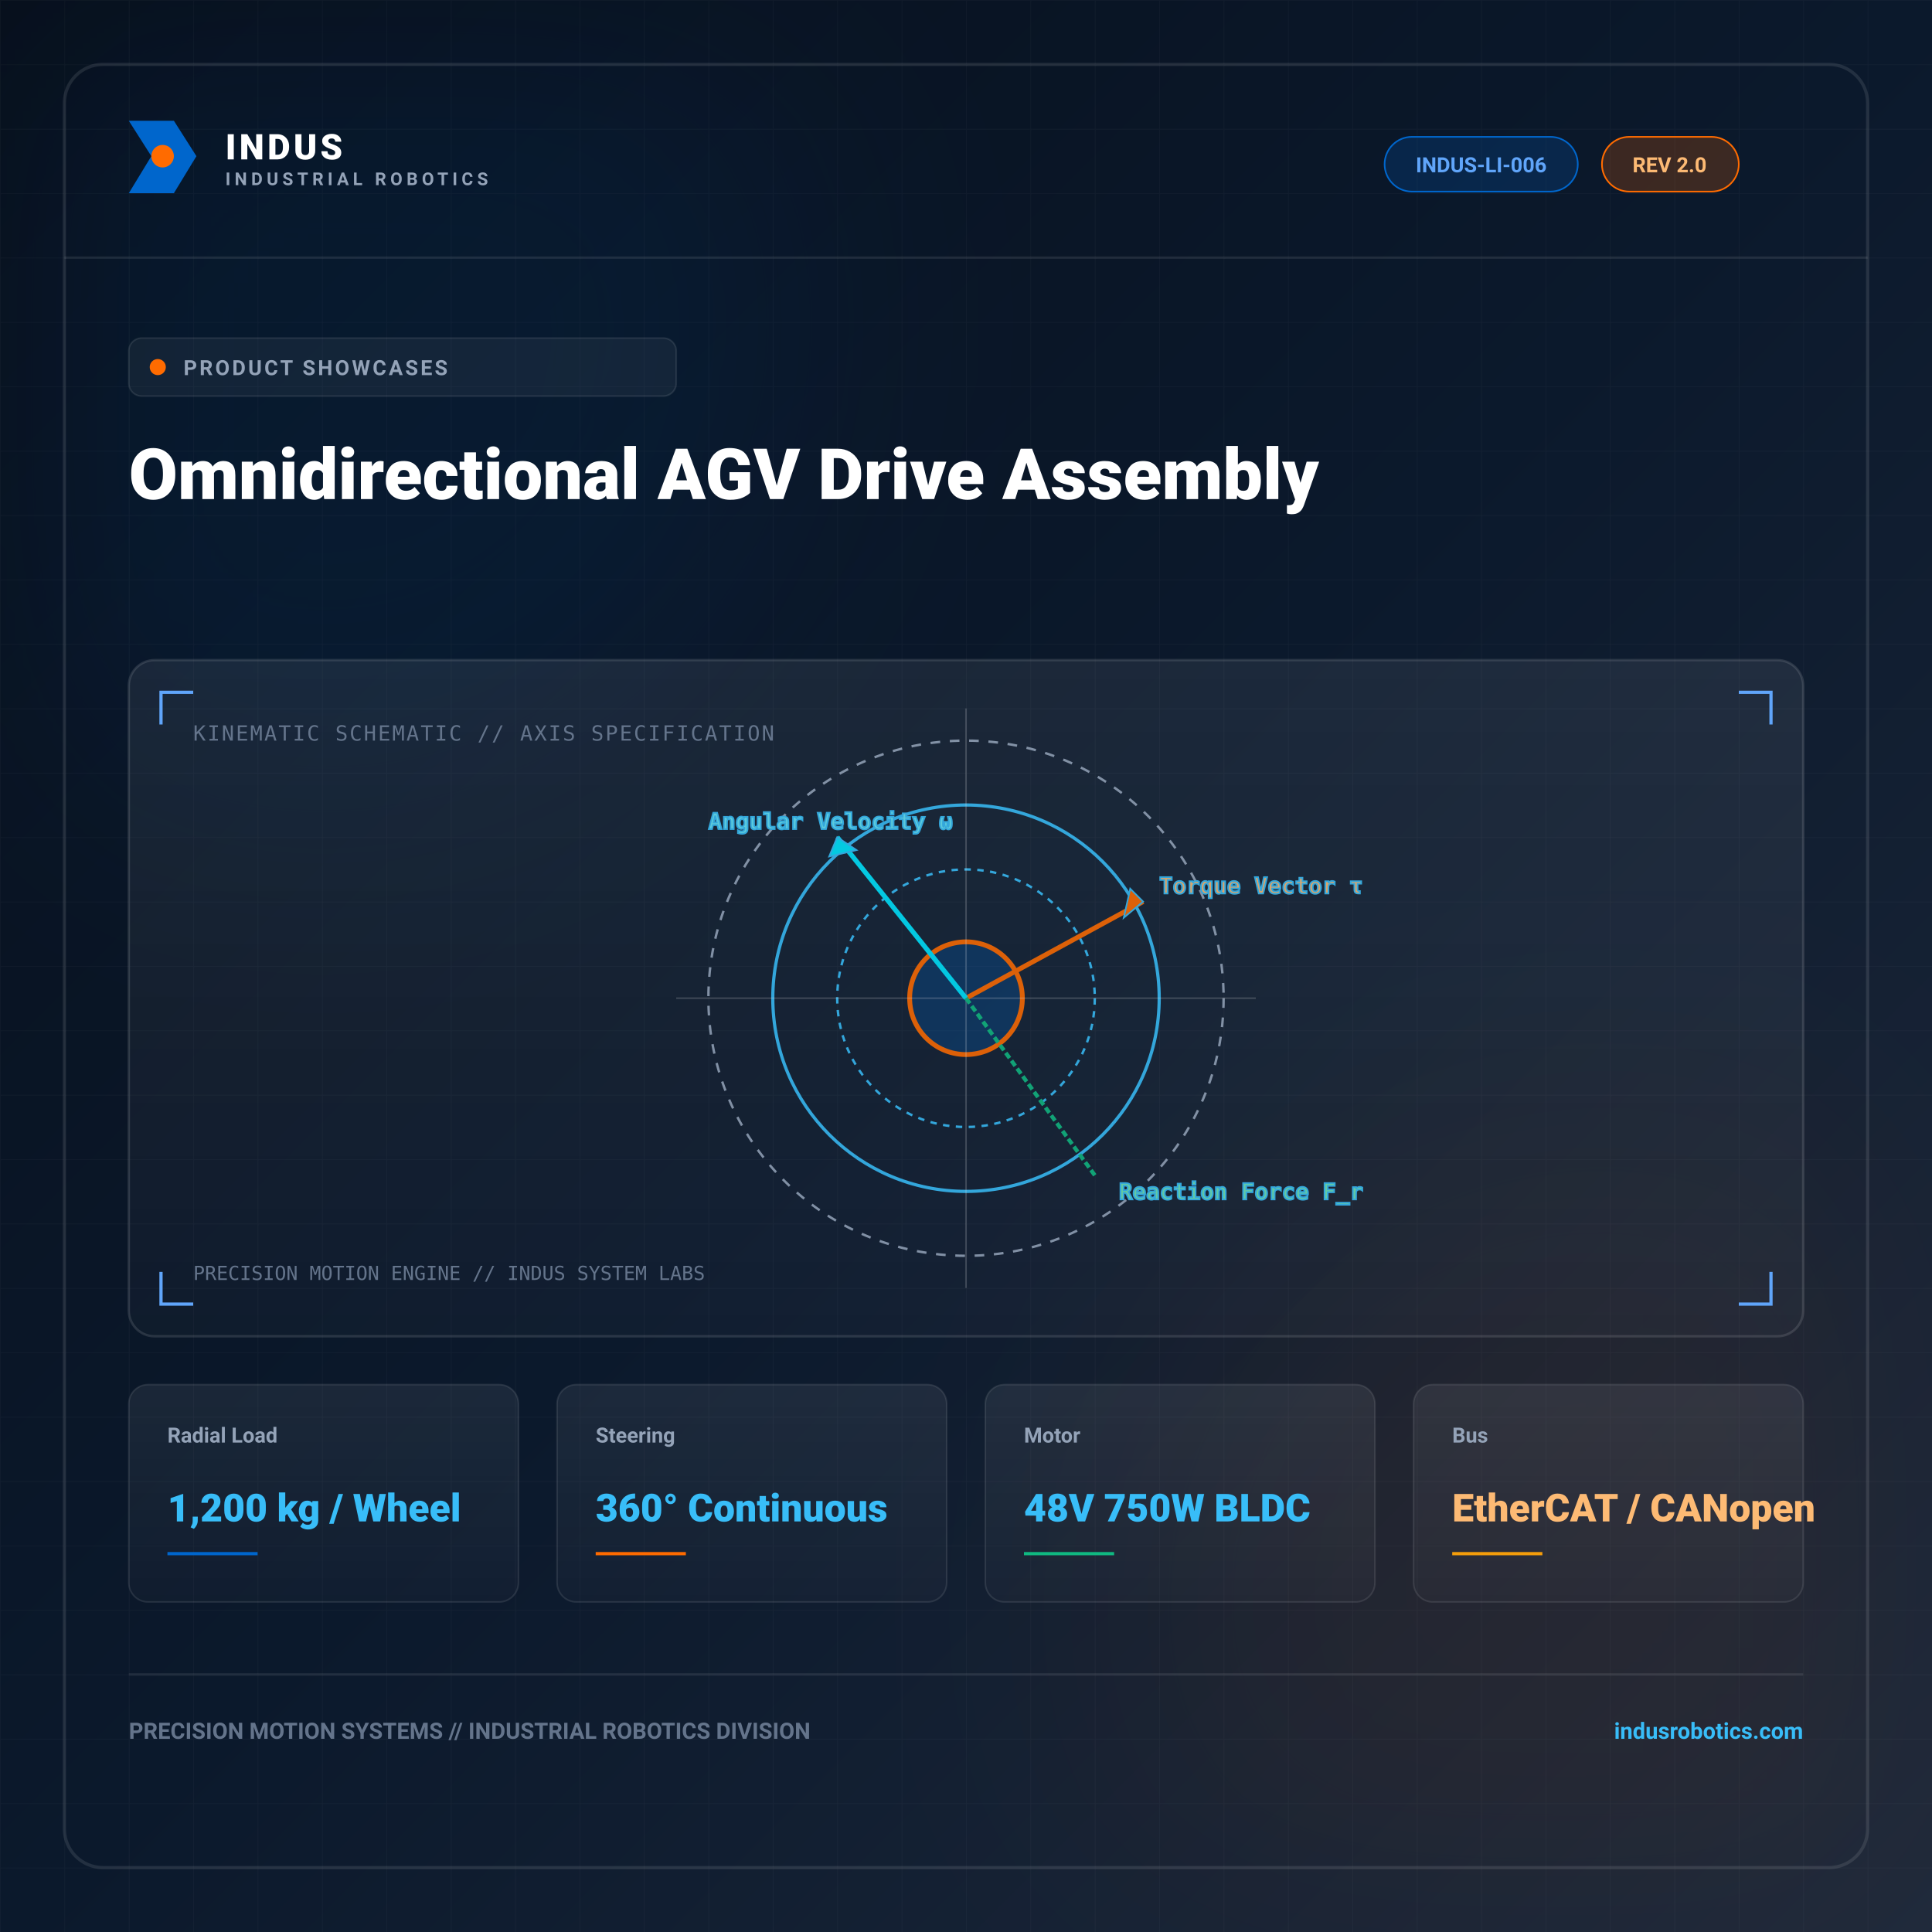
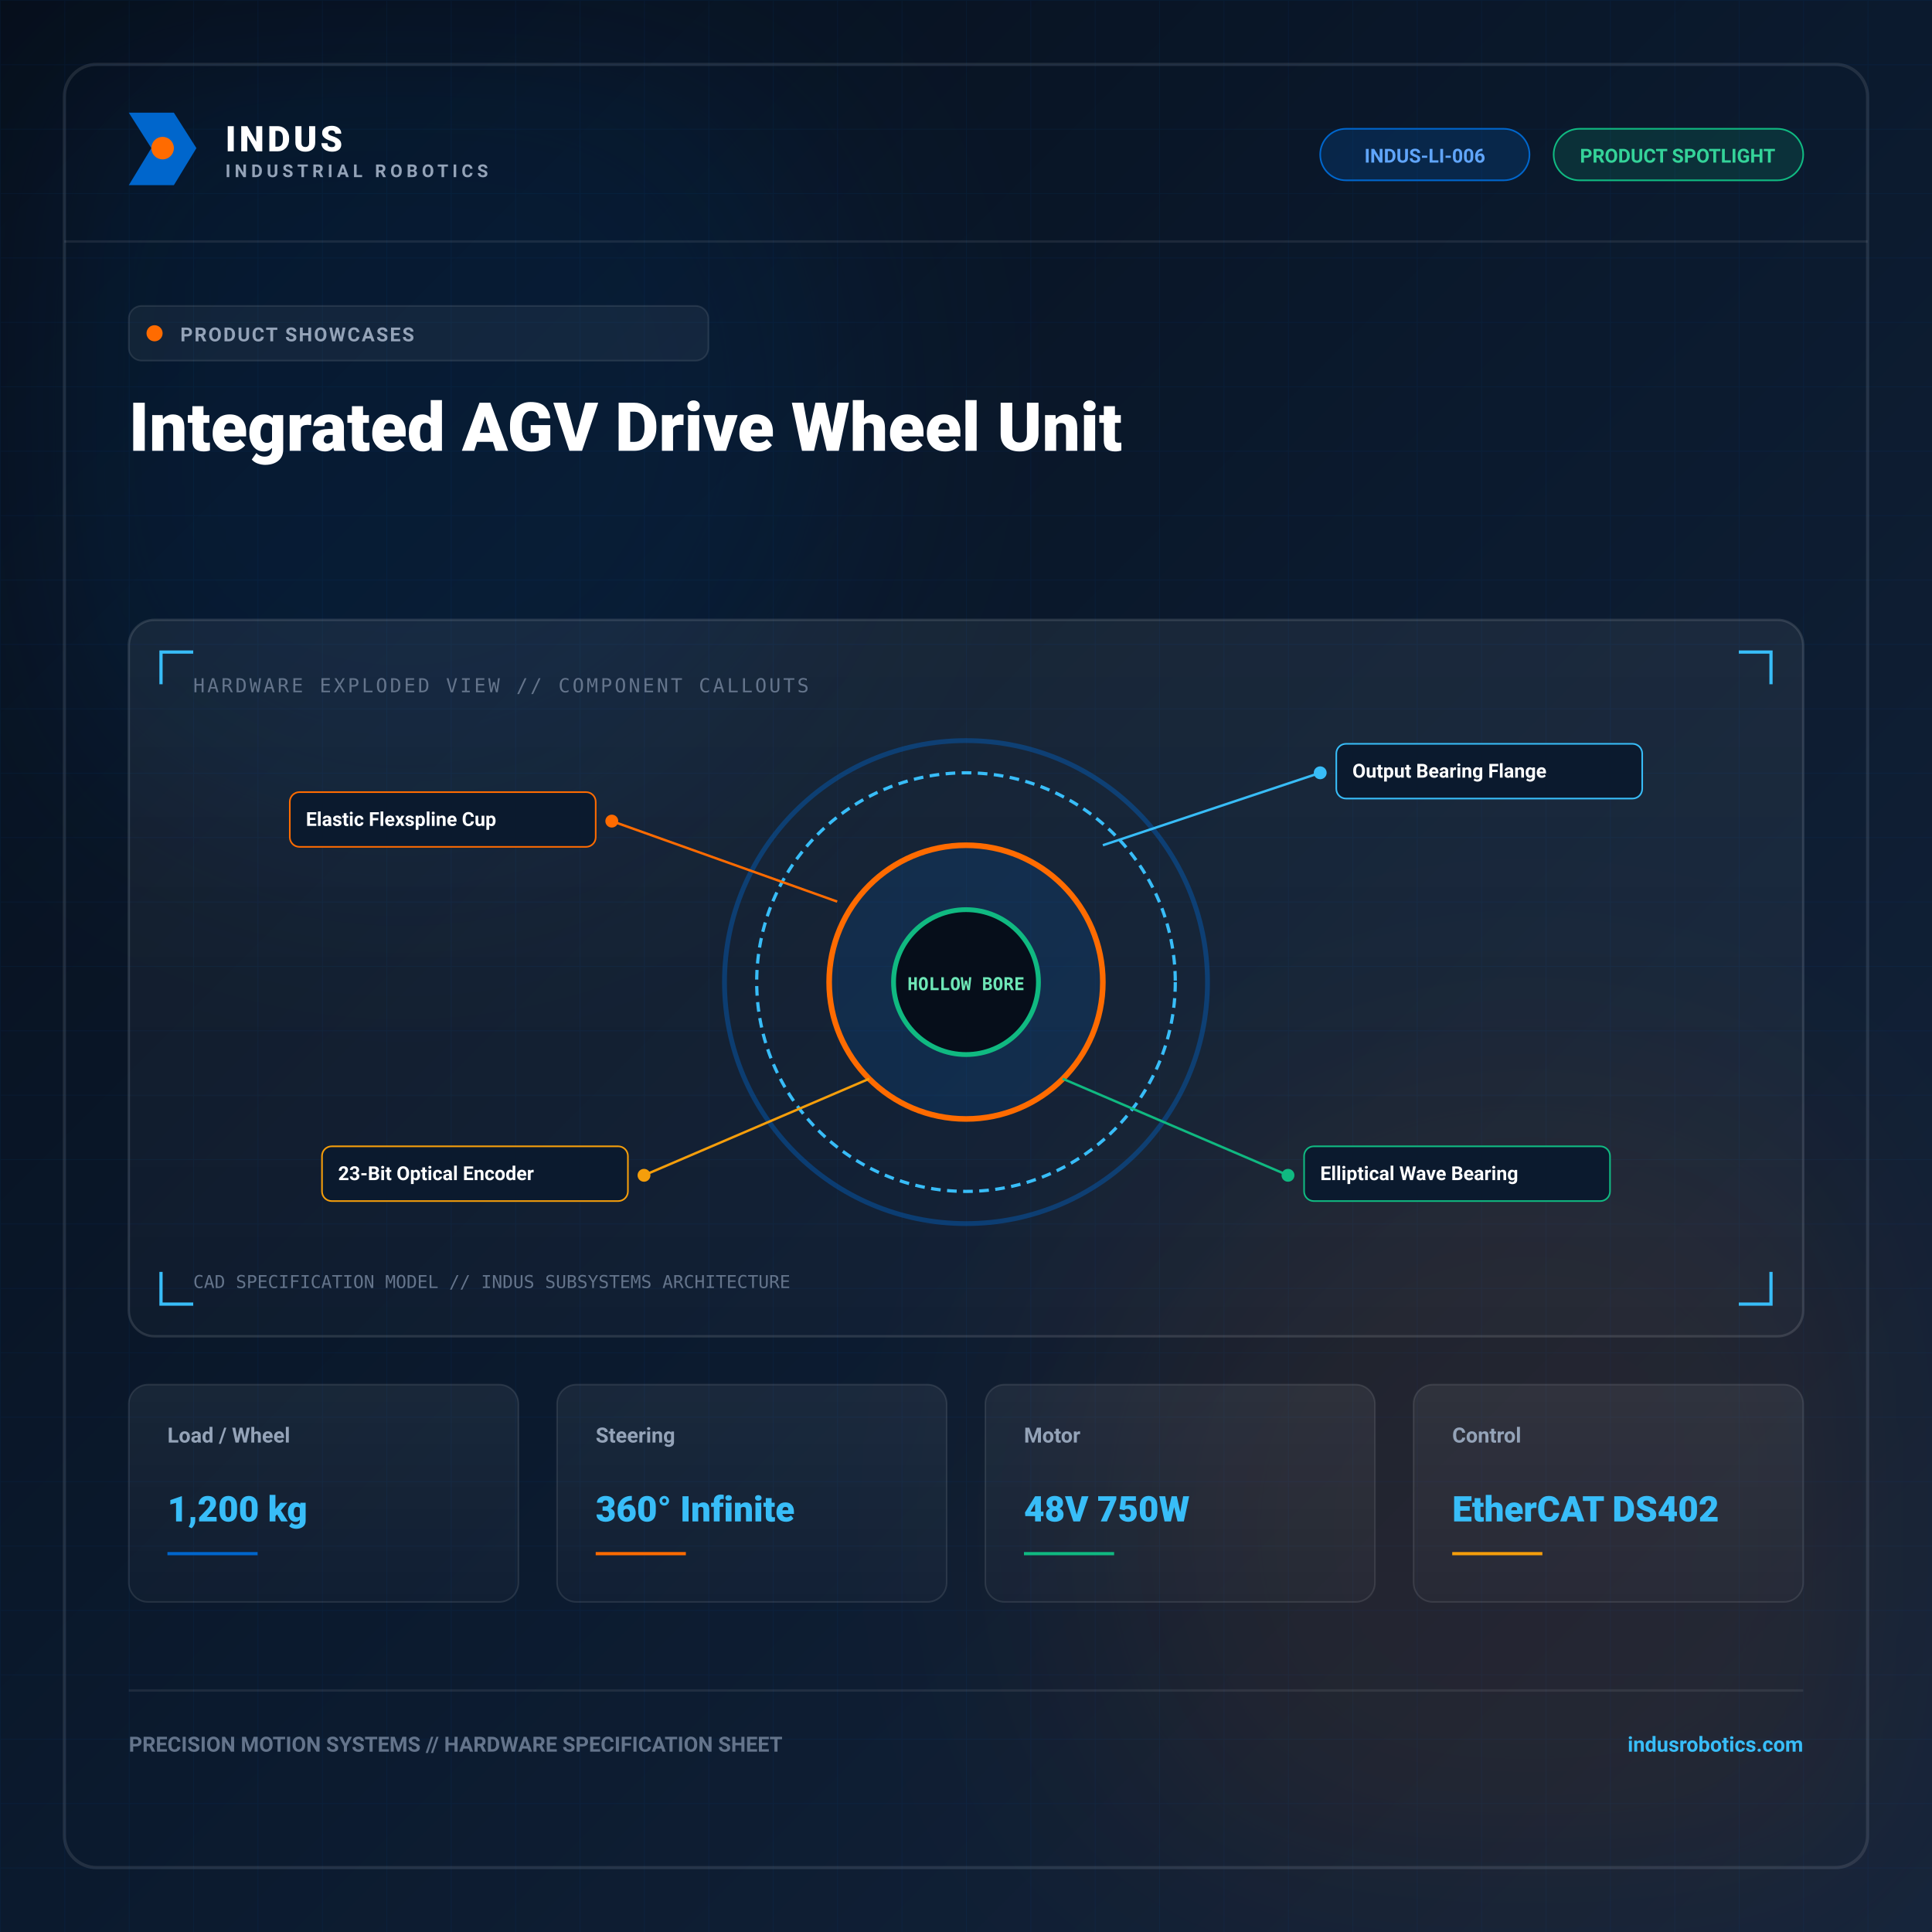
<svg xmlns="http://www.w3.org/2000/svg" viewBox="0 0 1200 1200" width="1200" height="1200">
  <defs>
    <linearGradient id="bgGrad" x1="0%" y1="0%" x2="100%" y2="100%">
-       <stop offset="0%" stop-color="#070F1B" />
-       <stop offset="50%" stop-color="#0B192C" />
-       <stop offset="100%" stop-color="#1E293B" />
-     </linearGradient>
-     <linearGradient id="accentGrad" x1="0%" y1="0%" x2="100%" y2="0%">
-       <stop offset="0%" stop-color="#0066CC" />
-       <stop offset="100%" stop-color="#FF6B00" />
+       <stop offset="0%" stop-color="#060E1A" />
+       <stop offset="50%" stop-color="#0B1A2E" />
+       <stop offset="100%" stop-color="#14243B" />
    </linearGradient>
    <linearGradient id="cardGrad" x1="0%" y1="0%" x2="0%" y2="100%">
-       <stop offset="0%" stop-color="rgba(255,255,255,0.07)" />
+       <stop offset="0%" stop-color="rgba(255,255,255,0.06)" />
      <stop offset="100%" stop-color="rgba(255,255,255,0.02)" />
    </linearGradient>
-     <pattern id="gridPattern" width="40" height="40" patternUnits="userSpaceOnUse">
-       <path d="M 40 0 L 0 0 0 40" fill="none" stroke="rgba(255,255,255,0.03)" stroke-width="1" />
+     <pattern id="grid" width="40" height="40" patternUnits="userSpaceOnUse">
+       <path d="M 40 0 L 0 0 0 40" fill="none" stroke="rgba(0,102,204,0.07)" stroke-width="1" />
    </pattern>
  </defs>
  <rect width="1200" height="1200" fill="url(#bgGrad)" />
-   <rect width="1200" height="1200" fill="url(#gridPattern)" />
-   <circle cx="200" cy="200" r="300" fill="#0066CC" opacity="0.08" filter="blur(80px)" />
-   <circle cx="1000" cy="1000" r="300" fill="#FF6B00" opacity="0.06" filter="blur(90px)" />
-   <rect x="40" y="40" width="1120" height="1120" rx="24" fill="none" stroke="rgba(255,255,255,0.1)" stroke-width="2" />
-   <line x1="40" y1="160" x2="1160" y2="160" stroke="rgba(255,255,255,0.08)" stroke-width="1.5" />
-   <g transform="translate(80, 75)">
+   <rect width="1200" height="1200" fill="url(#grid)" />
+   <circle cx="250" cy="250" r="280" fill="#0066CC" opacity="0.1" filter="blur(70px)" />
+   <circle cx="950" cy="950" r="280" fill="#FF6B00" opacity="0.08" filter="blur(80px)" />
+   <rect x="40" y="40" width="1120" height="1120" rx="20" fill="none" stroke="rgba(255,255,255,0.1)" stroke-width="2" />
+   <line x1="40" y1="150" x2="1160" y2="150" stroke="rgba(255,255,255,0.08)" stroke-width="1.5" />
+   <g transform="translate(80, 70)">
    <polygon points="0,0 28,0 42,22 28,45 0,45 14,22" fill="#0066CC" />
    <circle cx="21" cy="22" r="7" fill="#FF6B00" />
    <text x="60" y="24" font-family="-apple-system, BlinkMacSystemFont, 'Segoe UI', Roboto, sans-serif" font-weight="900" font-size="22" fill="#FFFFFF" letter-spacing="2">INDUS</text>
    <text x="60" y="40" font-family="-apple-system, BlinkMacSystemFont, 'Segoe UI', Roboto, sans-serif" font-weight="600" font-size="11" fill="#94A3B8" letter-spacing="2.5">INDUSTRIAL ROBOTICS</text>
  </g>
-   <g transform="translate(860, 85)">
-     <rect x="0" y="0" width="120" height="34" rx="17" fill="#0066CC" opacity="0.2" />
-     <rect x="0" y="0" width="120" height="34" rx="17" fill="none" stroke="#0066CC" stroke-width="1" />
-     <text x="60" y="22" font-family="-apple-system, BlinkMacSystemFont, 'Segoe UI', Roboto, sans-serif" font-weight="700" font-size="13" fill="#60A5FA" text-anchor="middle">INDUS-LI-006</text>
-     <rect x="135" y="0" width="85" height="34" rx="17" fill="#FF6B00" opacity="0.2" />
-     <rect x="135" y="0" width="85" height="34" rx="17" fill="none" stroke="#FF6B00" stroke-width="1" />
-     <text x="177" y="22" font-family="-apple-system, BlinkMacSystemFont, 'Segoe UI', Roboto, sans-serif" font-weight="700" font-size="13" fill="#FDBA74" text-anchor="middle">REV 2.0</text>
+   <g transform="translate(820, 80)">
+     <rect x="0" y="0" width="130" height="32" rx="16" fill="rgba(0,102,204,0.2)" stroke="#0066CC" stroke-width="1" />
+     <text x="65" y="21" font-family="-apple-system, BlinkMacSystemFont, 'Segoe UI', Roboto, sans-serif" font-weight="700" font-size="12" fill="#60A5FA" text-anchor="middle">INDUS-LI-006</text>
+     <rect x="145" y="0" width="155" height="32" rx="16" fill="rgba(16,185,129,0.15)" stroke="#10B981" stroke-width="1" />
+     <text x="222" y="21" font-family="-apple-system, BlinkMacSystemFont, 'Segoe UI', Roboto, sans-serif" font-weight="700" font-size="12" fill="#34D399" text-anchor="middle">PRODUCT SPOTLIGHT</text>
  </g>
-   <g transform="translate(80, 210)">
-     <rect x="0" y="0" width="340" height="36" rx="8" fill="rgba(255,255,255,0.05)" stroke="rgba(255,255,255,0.1)" stroke-width="1" />
-     <circle cx="18" cy="18" r="5" fill="#FF6B00" />
-     <text x="34" y="23" font-family="-apple-system, BlinkMacSystemFont, 'Segoe UI', Roboto, sans-serif" font-weight="700" font-size="13" fill="#94A3B8" letter-spacing="1.5">PRODUCT SHOWCASES</text>
+   <g transform="translate(80, 190)">
+     <rect x="0" y="0" width="360" height="34" rx="8" fill="rgba(255,255,255,0.05)" stroke="rgba(255,255,255,0.1)" stroke-width="1" />
+     <circle cx="16" cy="17" r="5" fill="#FF6B00" />
+     <text x="32" y="22" font-family="-apple-system, BlinkMacSystemFont, 'Segoe UI', Roboto, sans-serif" font-weight="700" font-size="12" fill="#94A3B8" letter-spacing="1">PRODUCT SHOWCASES</text>
  </g>
-   <text x="80" y="310" font-family="-apple-system, BlinkMacSystemFont, 'Segoe UI', Roboto, sans-serif" font-weight="800" font-size="44" fill="#FFFFFF" width="1040">
-     <tspan x="80" dy="0">Omnidirectional AGV Drive Assembly</tspan>
-     <tspan x="80" dy="54" fill="#38BDF8" />
+   <text x="80" y="280" font-family="-apple-system, BlinkMacSystemFont, 'Segoe UI', Roboto, sans-serif" font-weight="800" font-size="42" fill="#FFFFFF">
+     <tspan x="80" dy="0">Integrated AGV Drive Wheel Unit</tspan>
+     <tspan x="80" dy="50" fill="#38BDF8" />
  </text>
-   <g transform="translate(80, 410)">
-     <rect width="1040" height="420" rx="16" fill="url(#cardGrad)" stroke="rgba(255,255,255,0.12)" stroke-width="1.5" />
-     <g transform="translate(520, 210)" stroke="#38BDF8" fill="none" opacity="0.85">
-       <circle cx="0" cy="0" r="160" stroke-dasharray="6 6" stroke-width="1.5" stroke="#94A3B8" />
-       <circle cx="0" cy="0" r="120" stroke-width="2" />
-       <circle cx="0" cy="0" r="80" stroke-dasharray="4 4" stroke-width="1.5" />
-       <circle cx="0" cy="0" r="35" fill="rgba(0,102,204,0.3)" stroke="#FF6B00" stroke-width="3" />
-       <line x1="-180" y1="0" x2="180" y2="0" stroke="rgba(255,255,255,0.2)" stroke-width="1" />
-       <line x1="0" y1="-180" x2="0" y2="180" stroke="rgba(255,255,255,0.2)" stroke-width="1" />
-       <path d="M 0 0 L 110 -60" stroke="#FF6B00" stroke-width="3" />
-       <polygon points="110,-60 98,-50 102,-68" fill="#FF6B00" />
-       <text x="120" y="-65" font-family="monospace" font-size="14" fill="#FDBA74" font-weight="bold">Torque Vector τ</text>
-       <path d="M 0 0 L -80 -100" stroke="#00E5FF" stroke-width="3" />
-       <polygon points="-80,-100 -68,-92 -85,-88" fill="#00E5FF" />
-       <text x="-160" y="-105" font-family="monospace" font-size="14" fill="#67E8F9" font-weight="bold">Angular Velocity ω</text>
-       <path d="M 0 0 L 80 110" stroke="#10B981" stroke-width="2.5" stroke-dasharray="4 2" />
-       <text x="95" y="125" font-family="monospace" font-size="14" fill="#6EE7B7" font-weight="bold">Reaction Force F_r</text>
+   <g transform="translate(80, 385)">
+     <rect width="1040" height="445" rx="16" fill="url(#cardGrad)" stroke="rgba(255,255,255,0.12)" stroke-width="1.5" />
+     <path d="M 20 40 L 20 20 L 40 20" stroke="#38BDF8" stroke-width="2" fill="none" />
+     <path d="M 1020 40 L 1020 20 L 1000 20" stroke="#38BDF8" stroke-width="2" fill="none" />
+     <path d="M 20 405 L 20 425 L 40 425" stroke="#38BDF8" stroke-width="2" fill="none" />
+     <path d="M 1020 405 L 1020 425 L 1000 425" stroke="#38BDF8" stroke-width="2" fill="none" />
+     <text x="40" y="45" font-family="monospace" font-size="12" fill="#64748B" letter-spacing="1.5">HARDWARE EXPLODED VIEW // COMPONENT CALLOUTS</text>
+     <g transform="translate(520, 225)">
+       <circle cx="0" cy="0" r="150" stroke="#0066CC" stroke-width="3" fill="none" opacity="0.4" />
+       <circle cx="0" cy="0" r="130" stroke="#38BDF8" stroke-width="2" stroke-dasharray="6 4" fill="none" />
+       <circle cx="0" cy="0" r="85" stroke="#FF6B00" stroke-width="3.5" fill="rgba(0,102,204,0.15)" />
+       <circle cx="0" cy="0" r="45" stroke="#10B981" stroke-width="3" fill="#060E1A" />
+       <text x="0" y="5" font-family="monospace" font-size="11" fill="#6EE7B7" text-anchor="middle" font-weight="bold">HOLLOW BORE</text>
+       <line x1="85" y1="-85" x2="220" y2="-130" stroke="#38BDF8" stroke-width="1.5" />
+       <circle cx="220" cy="-130" r="4" fill="#38BDF8" />
+       <rect x="230" y="-148" width="190" height="34" rx="6" fill="#0B1A2E" stroke="#38BDF8" stroke-width="1" />
+       <text x="240" y="-127" font-family="-apple-system, BlinkMacSystemFont, 'Segoe UI', Roboto, sans-serif" font-size="12" fill="#FFFFFF" font-weight="bold">Output Bearing Flange</text>
+       <line x1="-80" y1="-50" x2="-220" y2="-100" stroke="#FF6B00" stroke-width="1.5" />
+       <circle cx="-220" cy="-100" r="4" fill="#FF6B00" />
+       <rect x="-420" y="-118" width="190" height="34" rx="6" fill="#0B1A2E" stroke="#FF6B00" stroke-width="1" />
+       <text x="-410" y="-97" font-family="-apple-system, BlinkMacSystemFont, 'Segoe UI', Roboto, sans-serif" font-size="12" fill="#FFFFFF" font-weight="bold">Elastic Flexspline Cup</text>
+       <line x1="60" y1="60" x2="200" y2="120" stroke="#10B981" stroke-width="1.5" />
+       <circle cx="200" cy="120" r="4" fill="#10B981" />
+       <rect x="210" y="102" width="190" height="34" rx="6" fill="#0B1A2E" stroke="#10B981" stroke-width="1" />
+       <text x="220" y="123" font-family="-apple-system, BlinkMacSystemFont, 'Segoe UI', Roboto, sans-serif" font-size="12" fill="#FFFFFF" font-weight="bold">Elliptical Wave Bearing</text>
+       <line x1="-60" y1="60" x2="-200" y2="120" stroke="#F59E0B" stroke-width="1.5" />
+       <circle cx="-200" cy="120" r="4" fill="#F59E0B" />
+       <rect x="-400" y="102" width="190" height="34" rx="6" fill="#0B1A2E" stroke="#F59E0B" stroke-width="1" />
+       <text x="-390" y="123" font-family="-apple-system, BlinkMacSystemFont, 'Segoe UI', Roboto, sans-serif" font-size="12" fill="#FFFFFF" font-weight="bold">23-Bit Optical Encoder</text>
    </g>
-     <path d="M 20 40 L 20 20 L 40 20" stroke="#60A5FA" stroke-width="2" fill="none" />
-     <path d="M 1020 40 L 1020 20 L 1000 20" stroke="#60A5FA" stroke-width="2" fill="none" />
-     <path d="M 20 380 L 20 400 L 40 400" stroke="#60A5FA" stroke-width="2" fill="none" />
-     <path d="M 1020 380 L 1020 400 L 1000 400" stroke="#60A5FA" stroke-width="2" fill="none" />
-     <text x="40" y="50" font-family="monospace" font-size="13" fill="#64748B" letter-spacing="1">KINEMATIC SCHEMATIC // AXIS SPECIFICATION</text>
-     <text x="40" y="385" font-family="monospace" font-size="12" fill="#64748B">PRECISION MOTION ENGINE // INDUS SYSTEM LABS</text>
+     <text x="40" y="415" font-family="monospace" font-size="11" fill="#64748B">CAD SPECIFICATION MODEL // INDUS SUBSYSTEMS ARCHITECTURE</text>
  </g>
  <g transform="translate(80, 860)">
    <g transform="translate(0, 0)">
      <rect width="242" height="135" rx="12" fill="url(#cardGrad)" stroke="rgba(255,255,255,0.1)" stroke-width="1" />
-       <text x="24" y="36" font-family="-apple-system, BlinkMacSystemFont, 'Segoe UI', Roboto, sans-serif" font-size="13" fill="#94A3B8" font-weight="600">Radial Load</text>
-       <text x="24" y="85" font-family="-apple-system, BlinkMacSystemFont, 'Segoe UI', Roboto, sans-serif" font-size="24" fill="#38BDF8" font-weight="800">1,200 kg / Wheel</text>
+       <text x="24" y="36" font-family="-apple-system, BlinkMacSystemFont, 'Segoe UI', Roboto, sans-serif" font-size="13" fill="#94A3B8" font-weight="600">Load / Wheel</text>
+       <text x="24" y="85" font-family="-apple-system, BlinkMacSystemFont, 'Segoe UI', Roboto, sans-serif" font-size="22" fill="#38BDF8" font-weight="800">1,200 kg</text>
      <line x1="24" y1="105" x2="80" y2="105" stroke="#0066CC" stroke-width="2" />
    </g>
    <g transform="translate(266, 0)">
      <rect width="242" height="135" rx="12" fill="url(#cardGrad)" stroke="rgba(255,255,255,0.1)" stroke-width="1" />
      <text x="24" y="36" font-family="-apple-system, BlinkMacSystemFont, 'Segoe UI', Roboto, sans-serif" font-size="13" fill="#94A3B8" font-weight="600">Steering</text>
-       <text x="24" y="85" font-family="-apple-system, BlinkMacSystemFont, 'Segoe UI', Roboto, sans-serif" font-size="24" fill="#38BDF8" font-weight="800">360° Continuous</text>
+       <text x="24" y="85" font-family="-apple-system, BlinkMacSystemFont, 'Segoe UI', Roboto, sans-serif" font-size="22" fill="#38BDF8" font-weight="800">360° Infinite</text>
      <line x1="24" y1="105" x2="80" y2="105" stroke="#FF6B00" stroke-width="2" />
    </g>
    <g transform="translate(532, 0)">
      <rect width="242" height="135" rx="12" fill="url(#cardGrad)" stroke="rgba(255,255,255,0.1)" stroke-width="1" />
      <text x="24" y="36" font-family="-apple-system, BlinkMacSystemFont, 'Segoe UI', Roboto, sans-serif" font-size="13" fill="#94A3B8" font-weight="600">Motor</text>
-       <text x="24" y="85" font-family="-apple-system, BlinkMacSystemFont, 'Segoe UI', Roboto, sans-serif" font-size="24" fill="#38BDF8" font-weight="800">48V 750W BLDC</text>
+       <text x="24" y="85" font-family="-apple-system, BlinkMacSystemFont, 'Segoe UI', Roboto, sans-serif" font-size="22" fill="#38BDF8" font-weight="800">48V 750W</text>
      <line x1="24" y1="105" x2="80" y2="105" stroke="#10B981" stroke-width="2" />
    </g>
    <g transform="translate(798, 0)">
      <rect width="242" height="135" rx="12" fill="url(#cardGrad)" stroke="rgba(255,255,255,0.1)" stroke-width="1" />
-       <text x="24" y="36" font-family="-apple-system, BlinkMacSystemFont, 'Segoe UI', Roboto, sans-serif" font-size="13" fill="#94A3B8" font-weight="600">Bus</text>
-       <text x="24" y="85" font-family="-apple-system, BlinkMacSystemFont, 'Segoe UI', Roboto, sans-serif" font-size="24" fill="#FDBA74" font-weight="800">EtherCAT / CANopen</text>
+       <text x="24" y="36" font-family="-apple-system, BlinkMacSystemFont, 'Segoe UI', Roboto, sans-serif" font-size="13" fill="#94A3B8" font-weight="600">Control</text>
+       <text x="24" y="85" font-family="-apple-system, BlinkMacSystemFont, 'Segoe UI', Roboto, sans-serif" font-size="22" fill="#38BDF8" font-weight="800">EtherCAT DS402</text>
      <line x1="24" y1="105" x2="80" y2="105" stroke="#F59E0B" stroke-width="2" />
    </g>
  </g>
-   <g transform="translate(80, 1040)">
+   <g transform="translate(80, 1050)">
    <line x1="0" y1="0" x2="1040" y2="0" stroke="rgba(255,255,255,0.08)" stroke-width="1.5" />
-     <text x="0" y="40" font-family="-apple-system, BlinkMacSystemFont, 'Segoe UI', Roboto, sans-serif" font-size="14" fill="#64748B" font-weight="600">PRECISION MOTION SYSTEMS // INDUSTRIAL ROBOTICS DIVISION</text>
-     <text x="1040" y="40" font-family="-apple-system, BlinkMacSystemFont, 'Segoe UI', Roboto, sans-serif" font-size="14" fill="#38BDF8" font-weight="700" text-anchor="end">indusrobotics.com</text>
+     <text x="0" y="38" font-family="-apple-system, BlinkMacSystemFont, 'Segoe UI', Roboto, sans-serif" font-size="13" fill="#64748B" font-weight="600">PRECISION MOTION SYSTEMS // HARDWARE SPECIFICATION SHEET</text>
+     <text x="1040" y="38" font-family="-apple-system, BlinkMacSystemFont, 'Segoe UI', Roboto, sans-serif" font-size="13" fill="#38BDF8" font-weight="700" text-anchor="end">indusrobotics.com</text>
  </g>
</svg>
